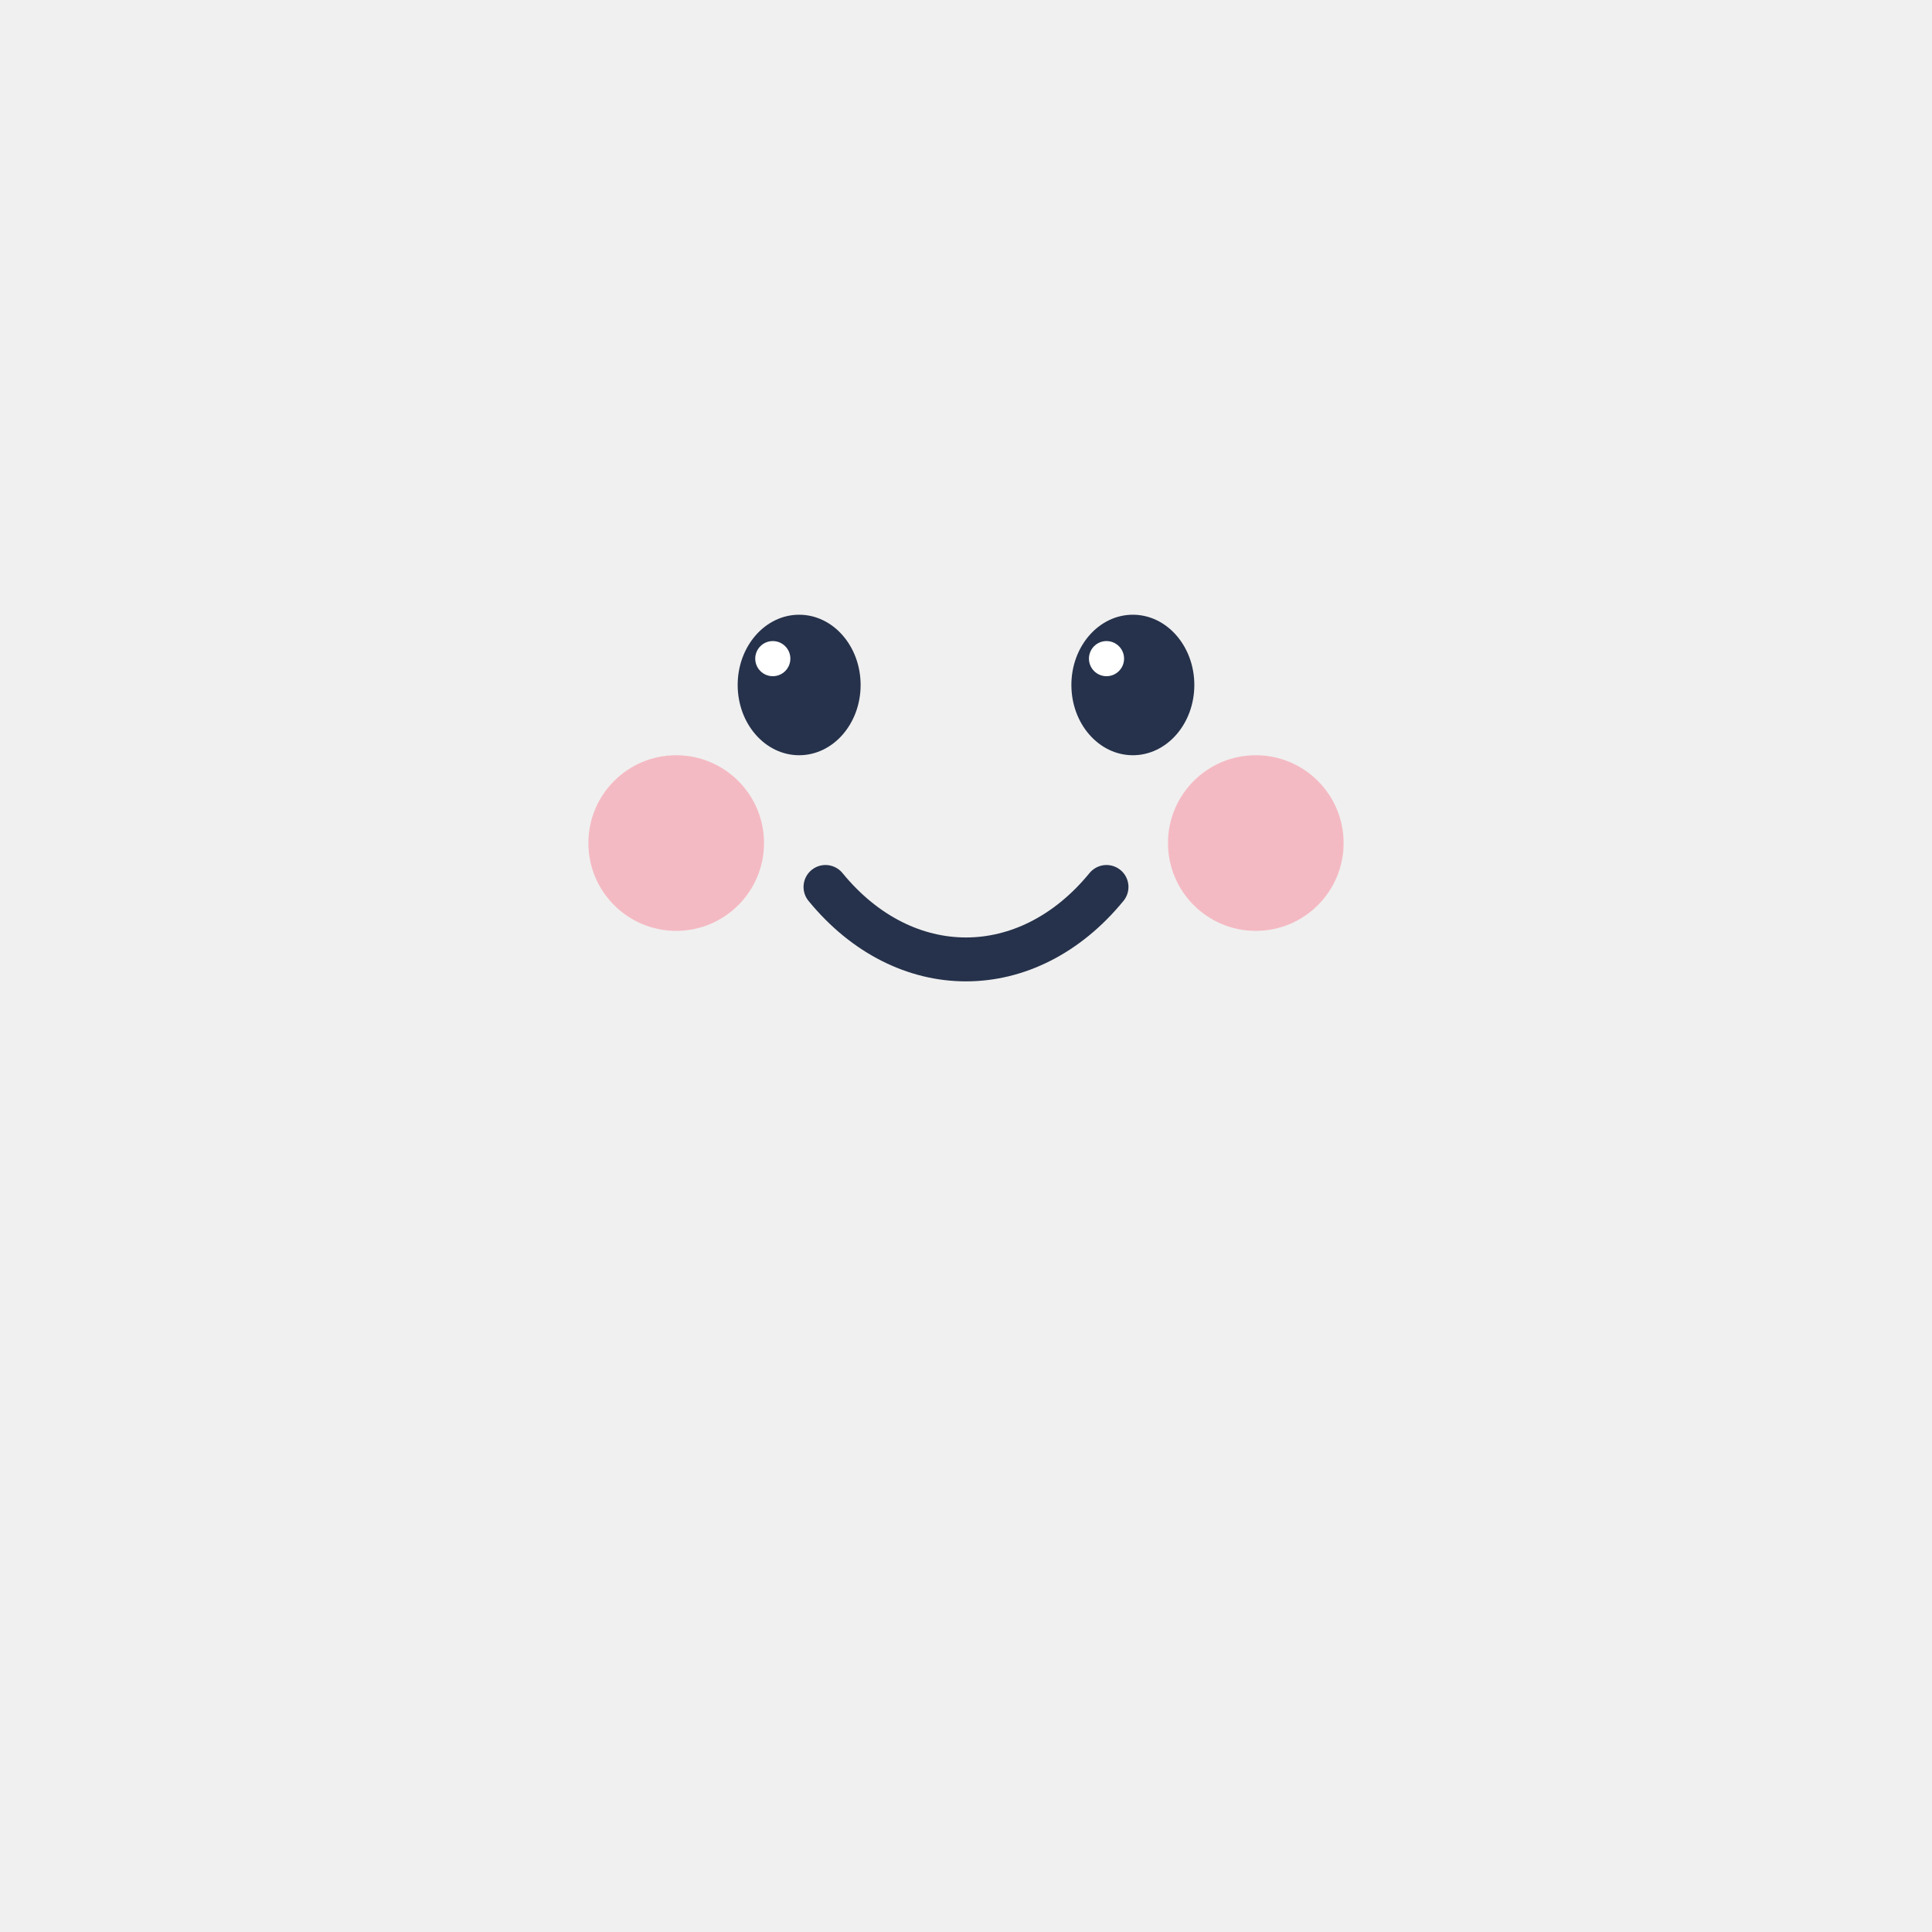
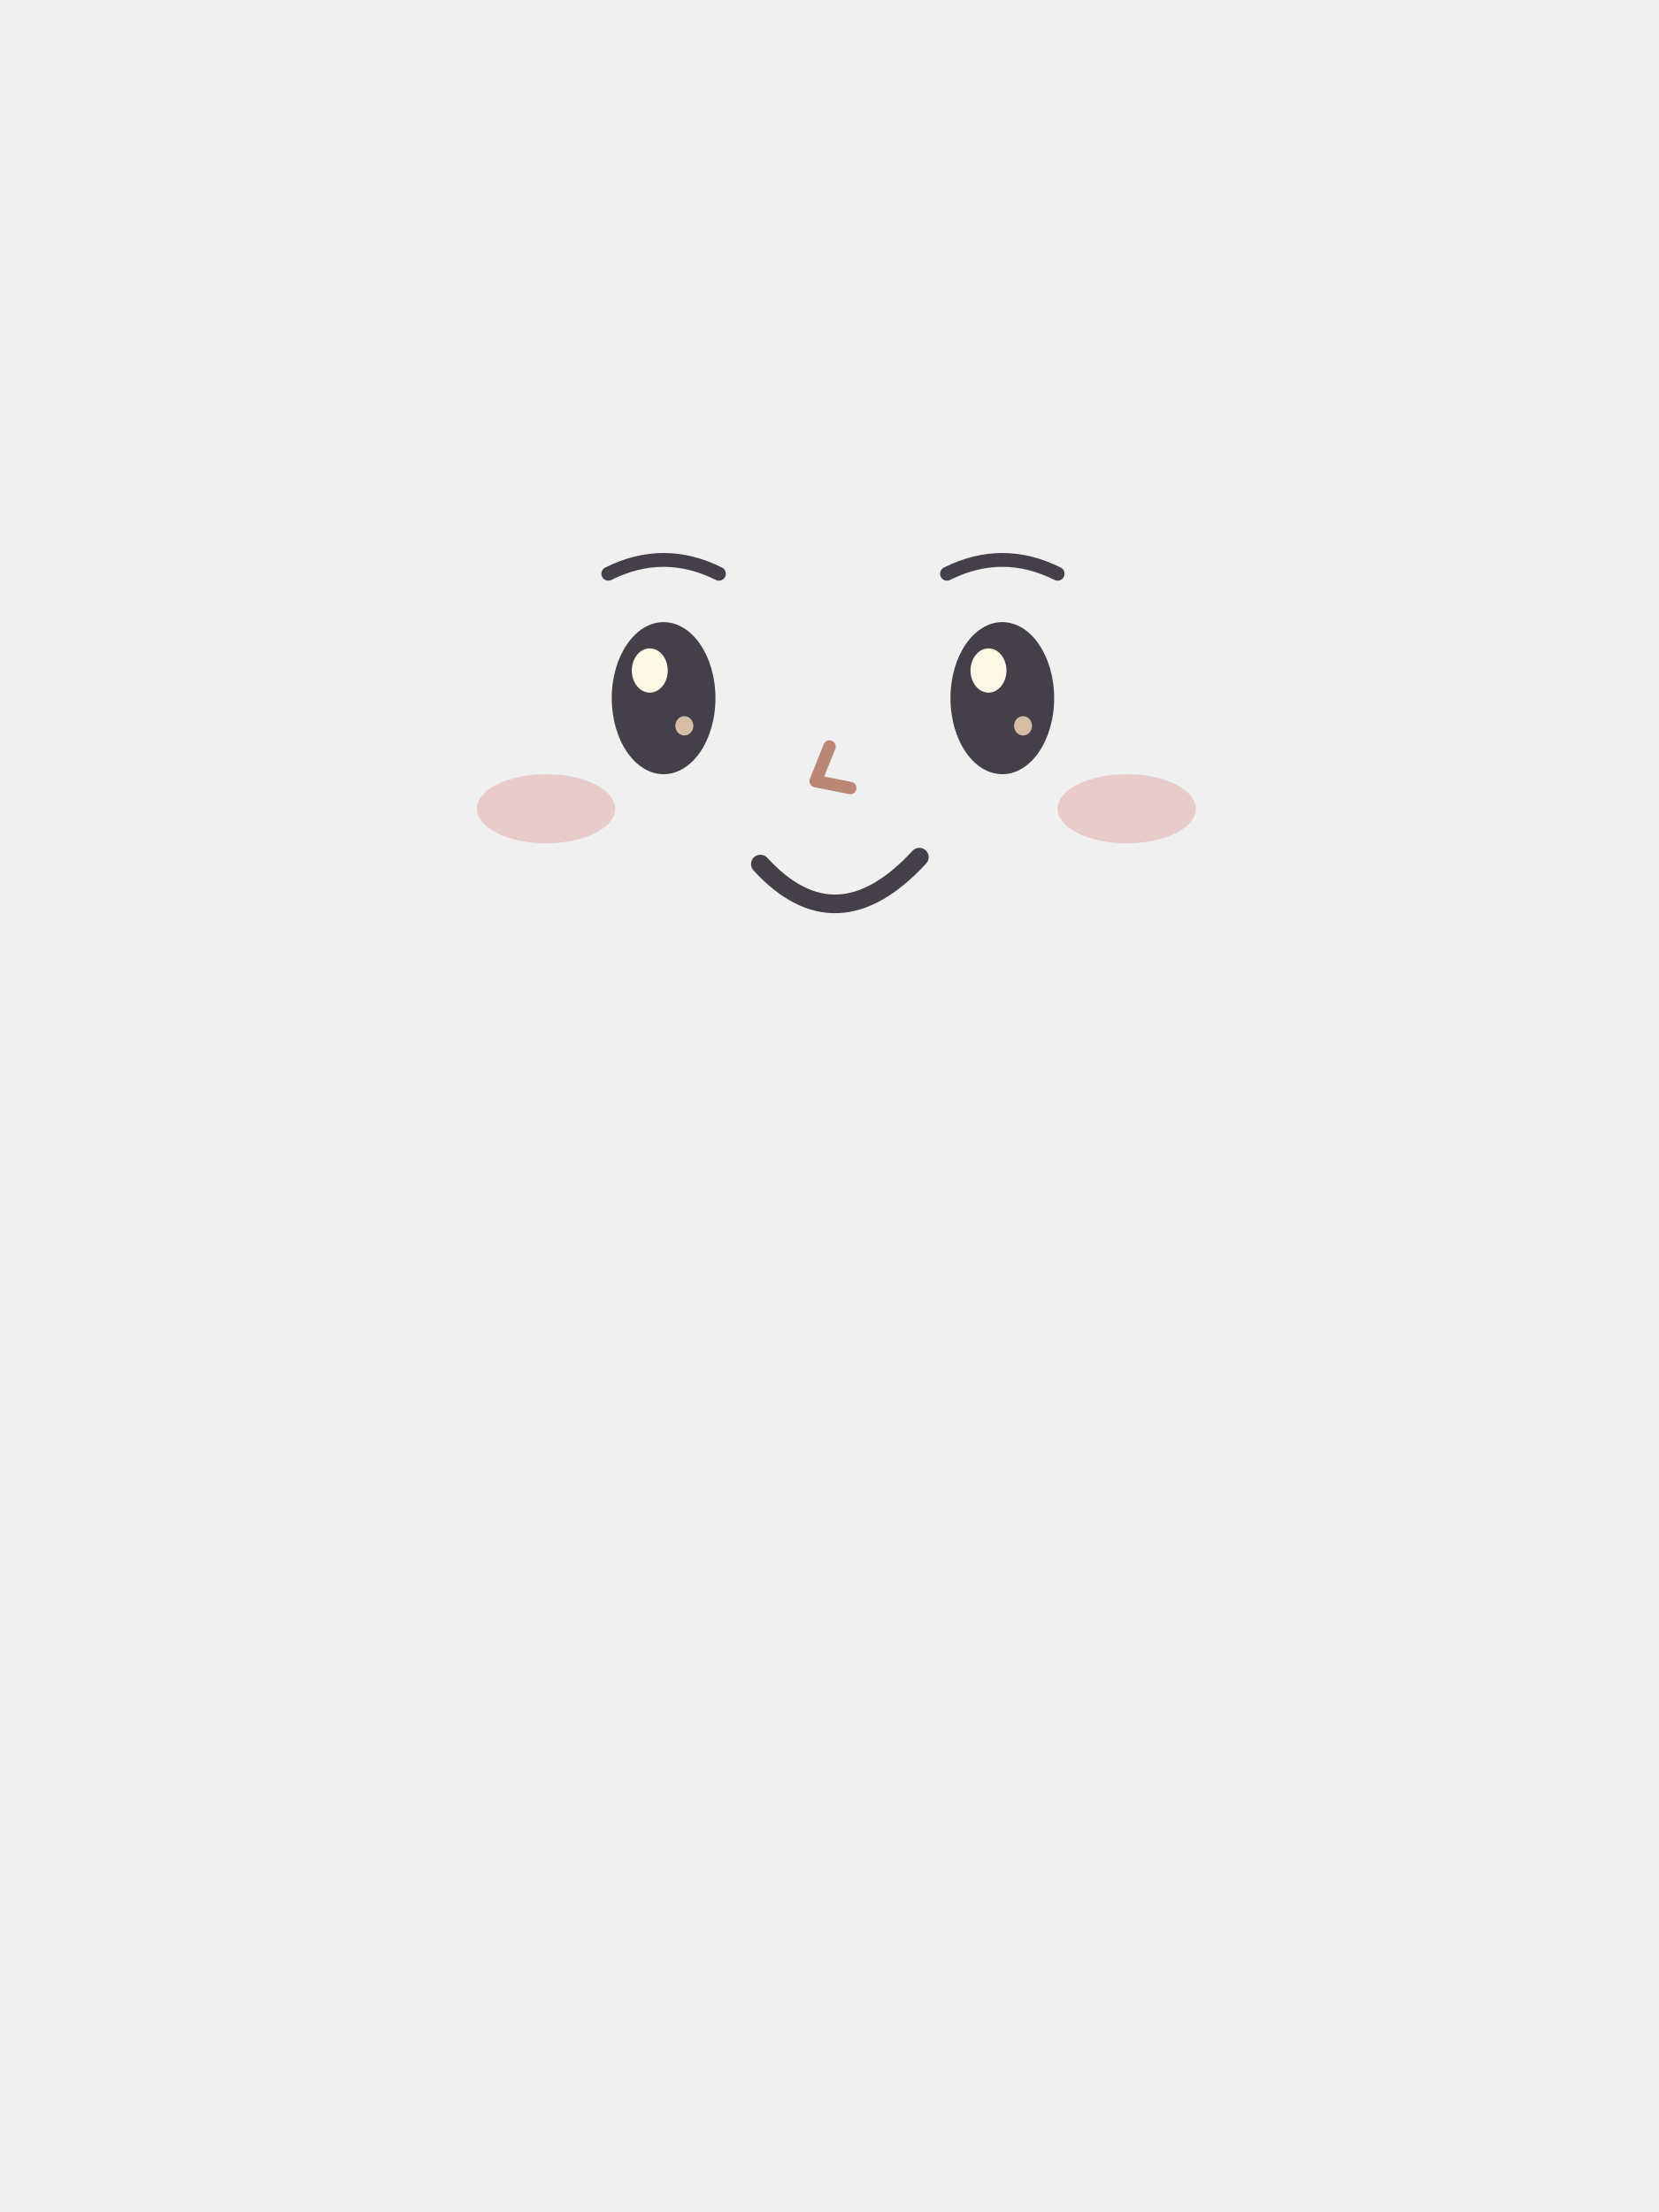
- <svg xmlns="http://www.w3.org/2000/svg" viewBox="0 0 220 220">
-   <ellipse cx="91" cy="78" rx="7" ry="8" fill="#26324b" />
-   <ellipse cx="129" cy="78" rx="7" ry="8" fill="#26324b" />
-   <circle cx="88" cy="75" r="2" fill="#fff" />
-   <circle cx="126" cy="75" r="2" fill="#fff" />
-   <path d="M94 101c9 11 23 11 32 0" fill="none" stroke="#26324b" stroke-width="5" stroke-linecap="round" />
-   <circle cx="77" cy="96" r="10" fill="#fb7185" opacity=".42" />
-   <circle cx="143" cy="96" r="10" fill="#fb7185" opacity=".42" />
+ <svg xmlns="http://www.w3.org/2000/svg" viewBox="0 0 240 320" role="img" aria-label="방긋 얼굴">
+   <g class="hw-avatar-eye">
+     <ellipse cx="96" cy="101" rx="7.5" ry="11" fill="#443f48" stroke="#443f48" stroke-width="0" />
+     <ellipse cx="94" cy="97" rx="2.6" ry="3.2" fill="#fff7e5" stroke="#443f48" stroke-width="0" />
+     <ellipse cx="99" cy="105" rx="1.3" ry="1.4" fill="#d6bda5" stroke="#443f48" stroke-width="0" />
+   </g>
+   <path d="M88 83q8-4 16 0" fill="none" stroke="#443f48" stroke-width="2" stroke-linejoin="round" stroke-linecap="round" />
+   <g class="hw-avatar-eye">
+     <ellipse cx="145" cy="101" rx="7.5" ry="11" fill="#443f48" stroke="#443f48" stroke-width="0" />
+     <ellipse cx="143" cy="97" rx="2.6" ry="3.2" fill="#fff7e5" stroke="#443f48" stroke-width="0" />
+     <ellipse cx="148" cy="105" rx="1.3" ry="1.4" fill="#d6bda5" stroke="#443f48" stroke-width="0" />
+   </g>
+   <path d="M137 83q8-4 16 0" fill="none" stroke="#443f48" stroke-width="2" stroke-linejoin="round" stroke-linecap="round" />
+   <g opacity=".36" fill="#dc8d87">
+     <ellipse cx="79" cy="117" rx="10" ry="5" />
+     <ellipse cx="163" cy="117" rx="10" ry="5" />
+   </g>
+   <path d="M120 108l-2 5 5 1" fill="none" stroke="#b98774" stroke-width="1.8" stroke-linejoin="round" stroke-linecap="round" />
+   <path d="M110 125q11 12 23-1" fill="none" stroke="#443f48" stroke-width="2.7" stroke-linejoin="round" stroke-linecap="round" />
</svg>
